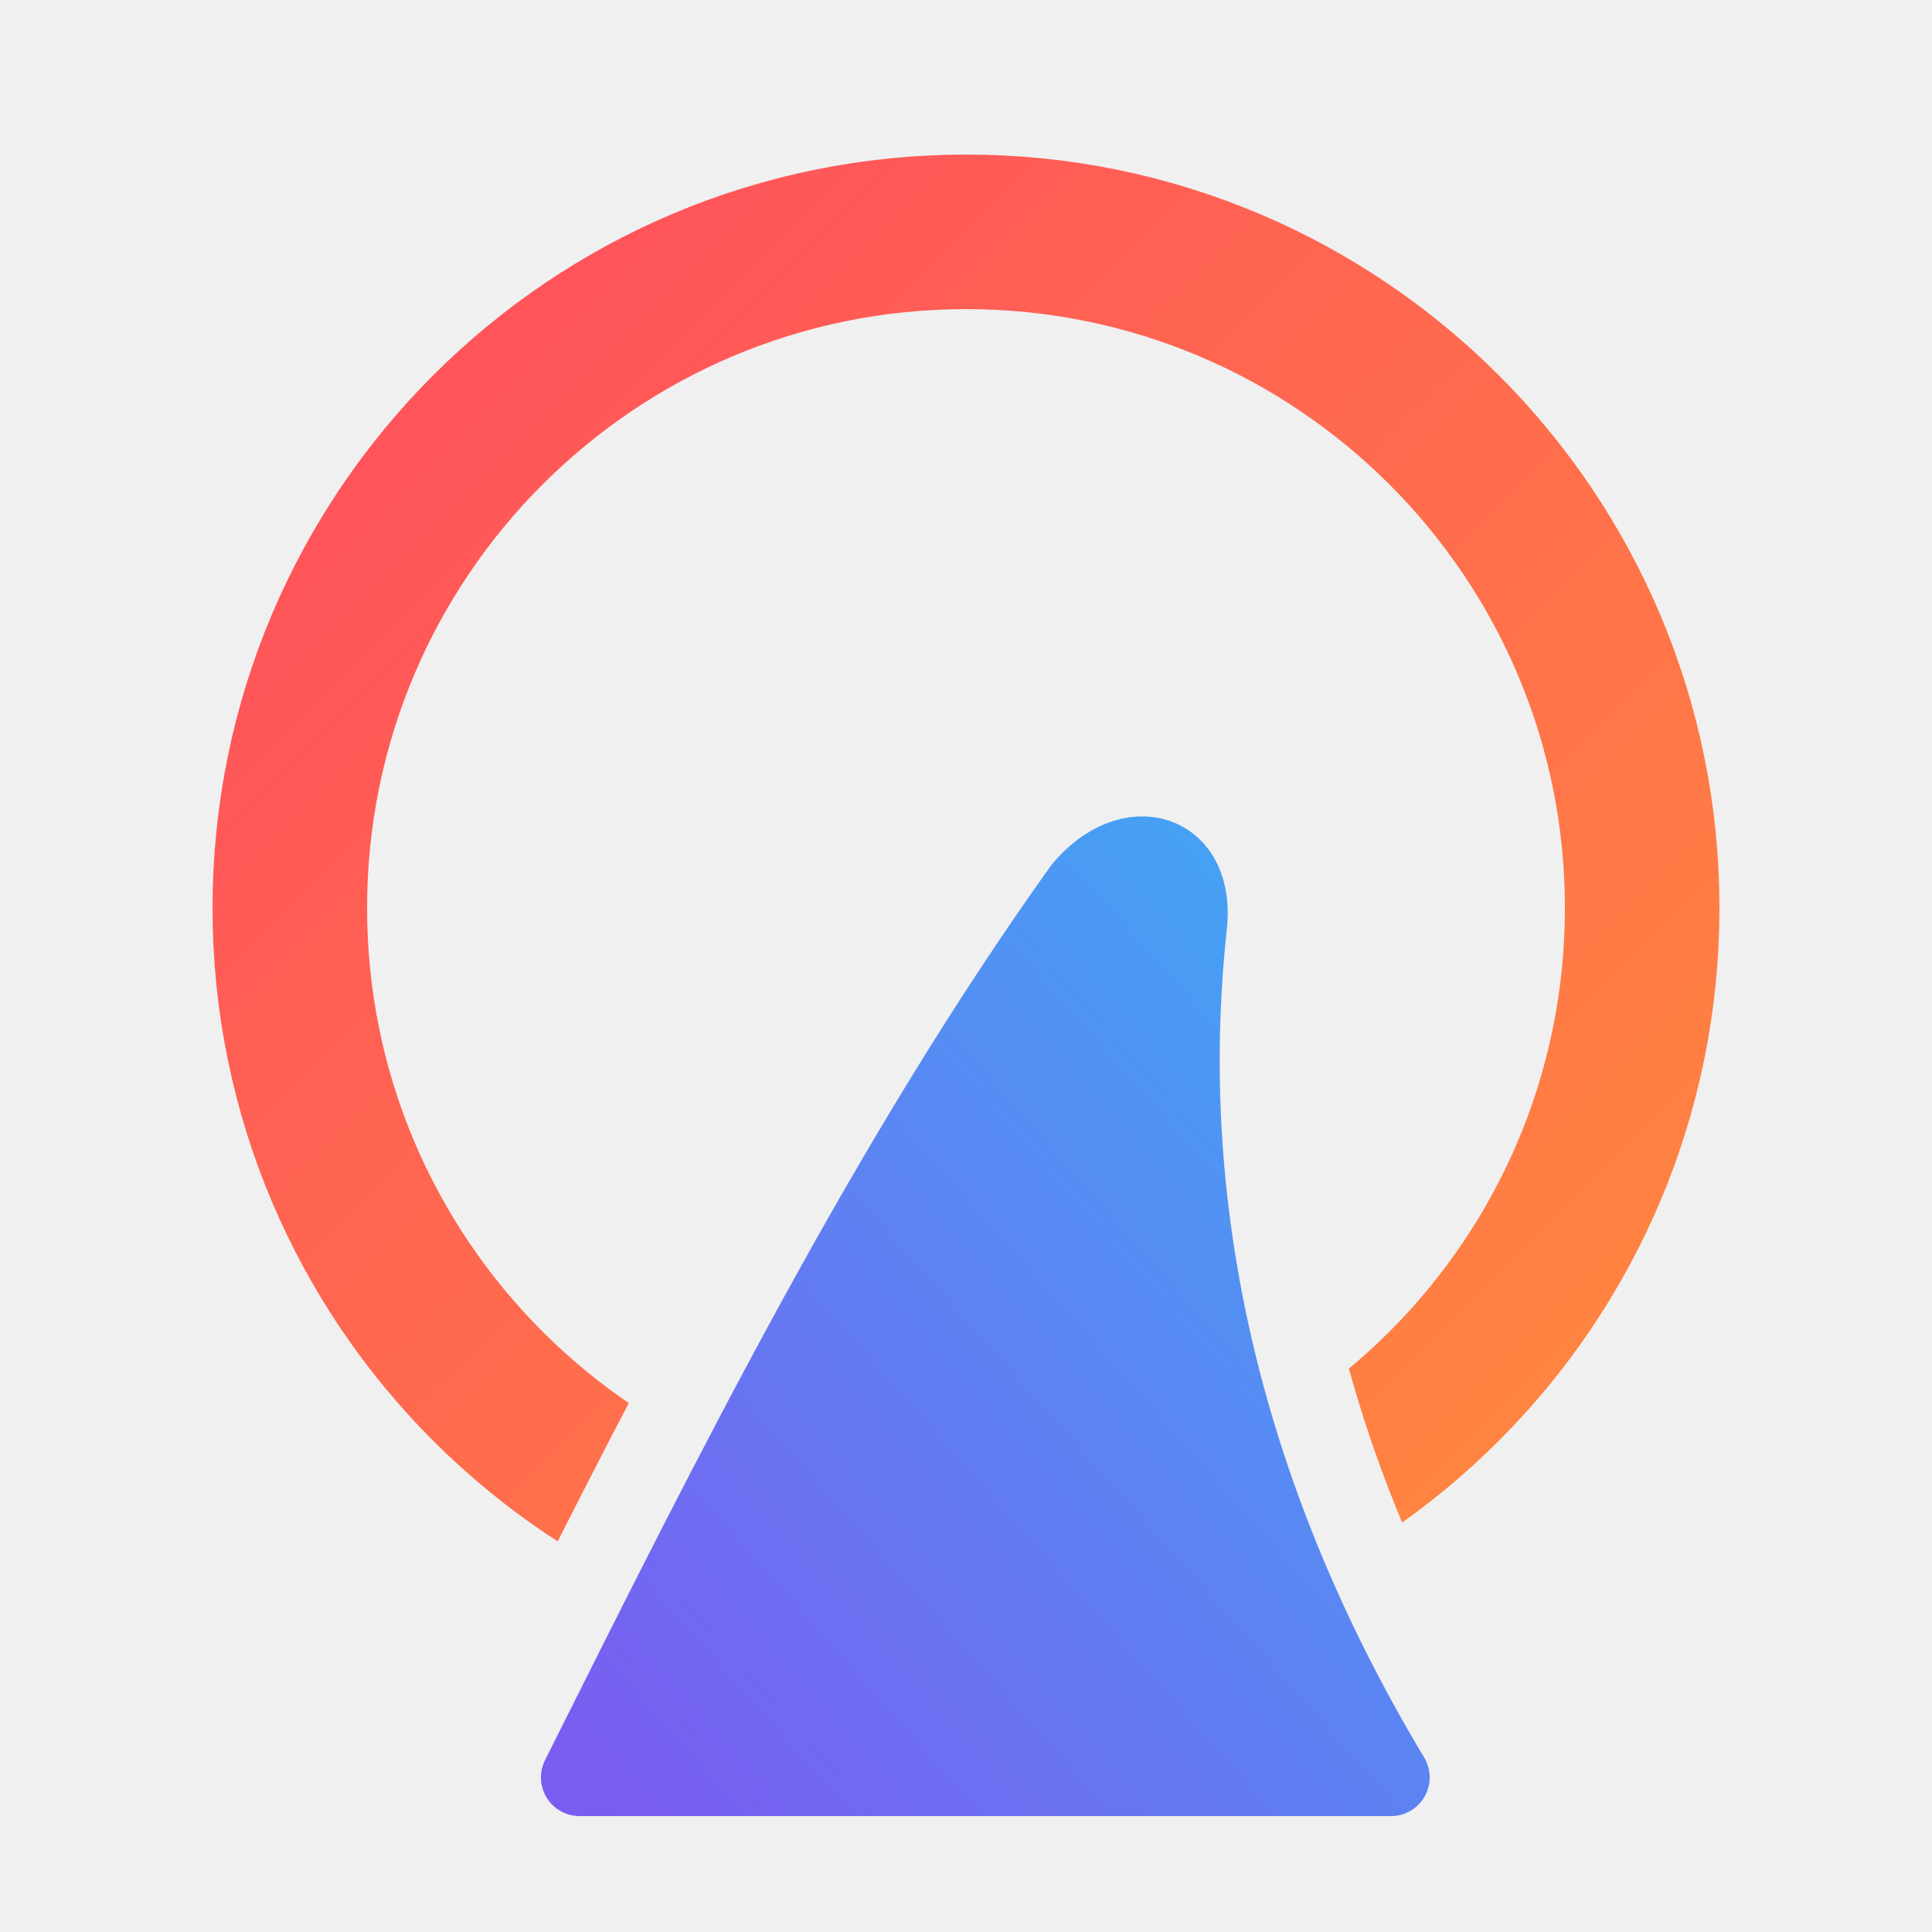
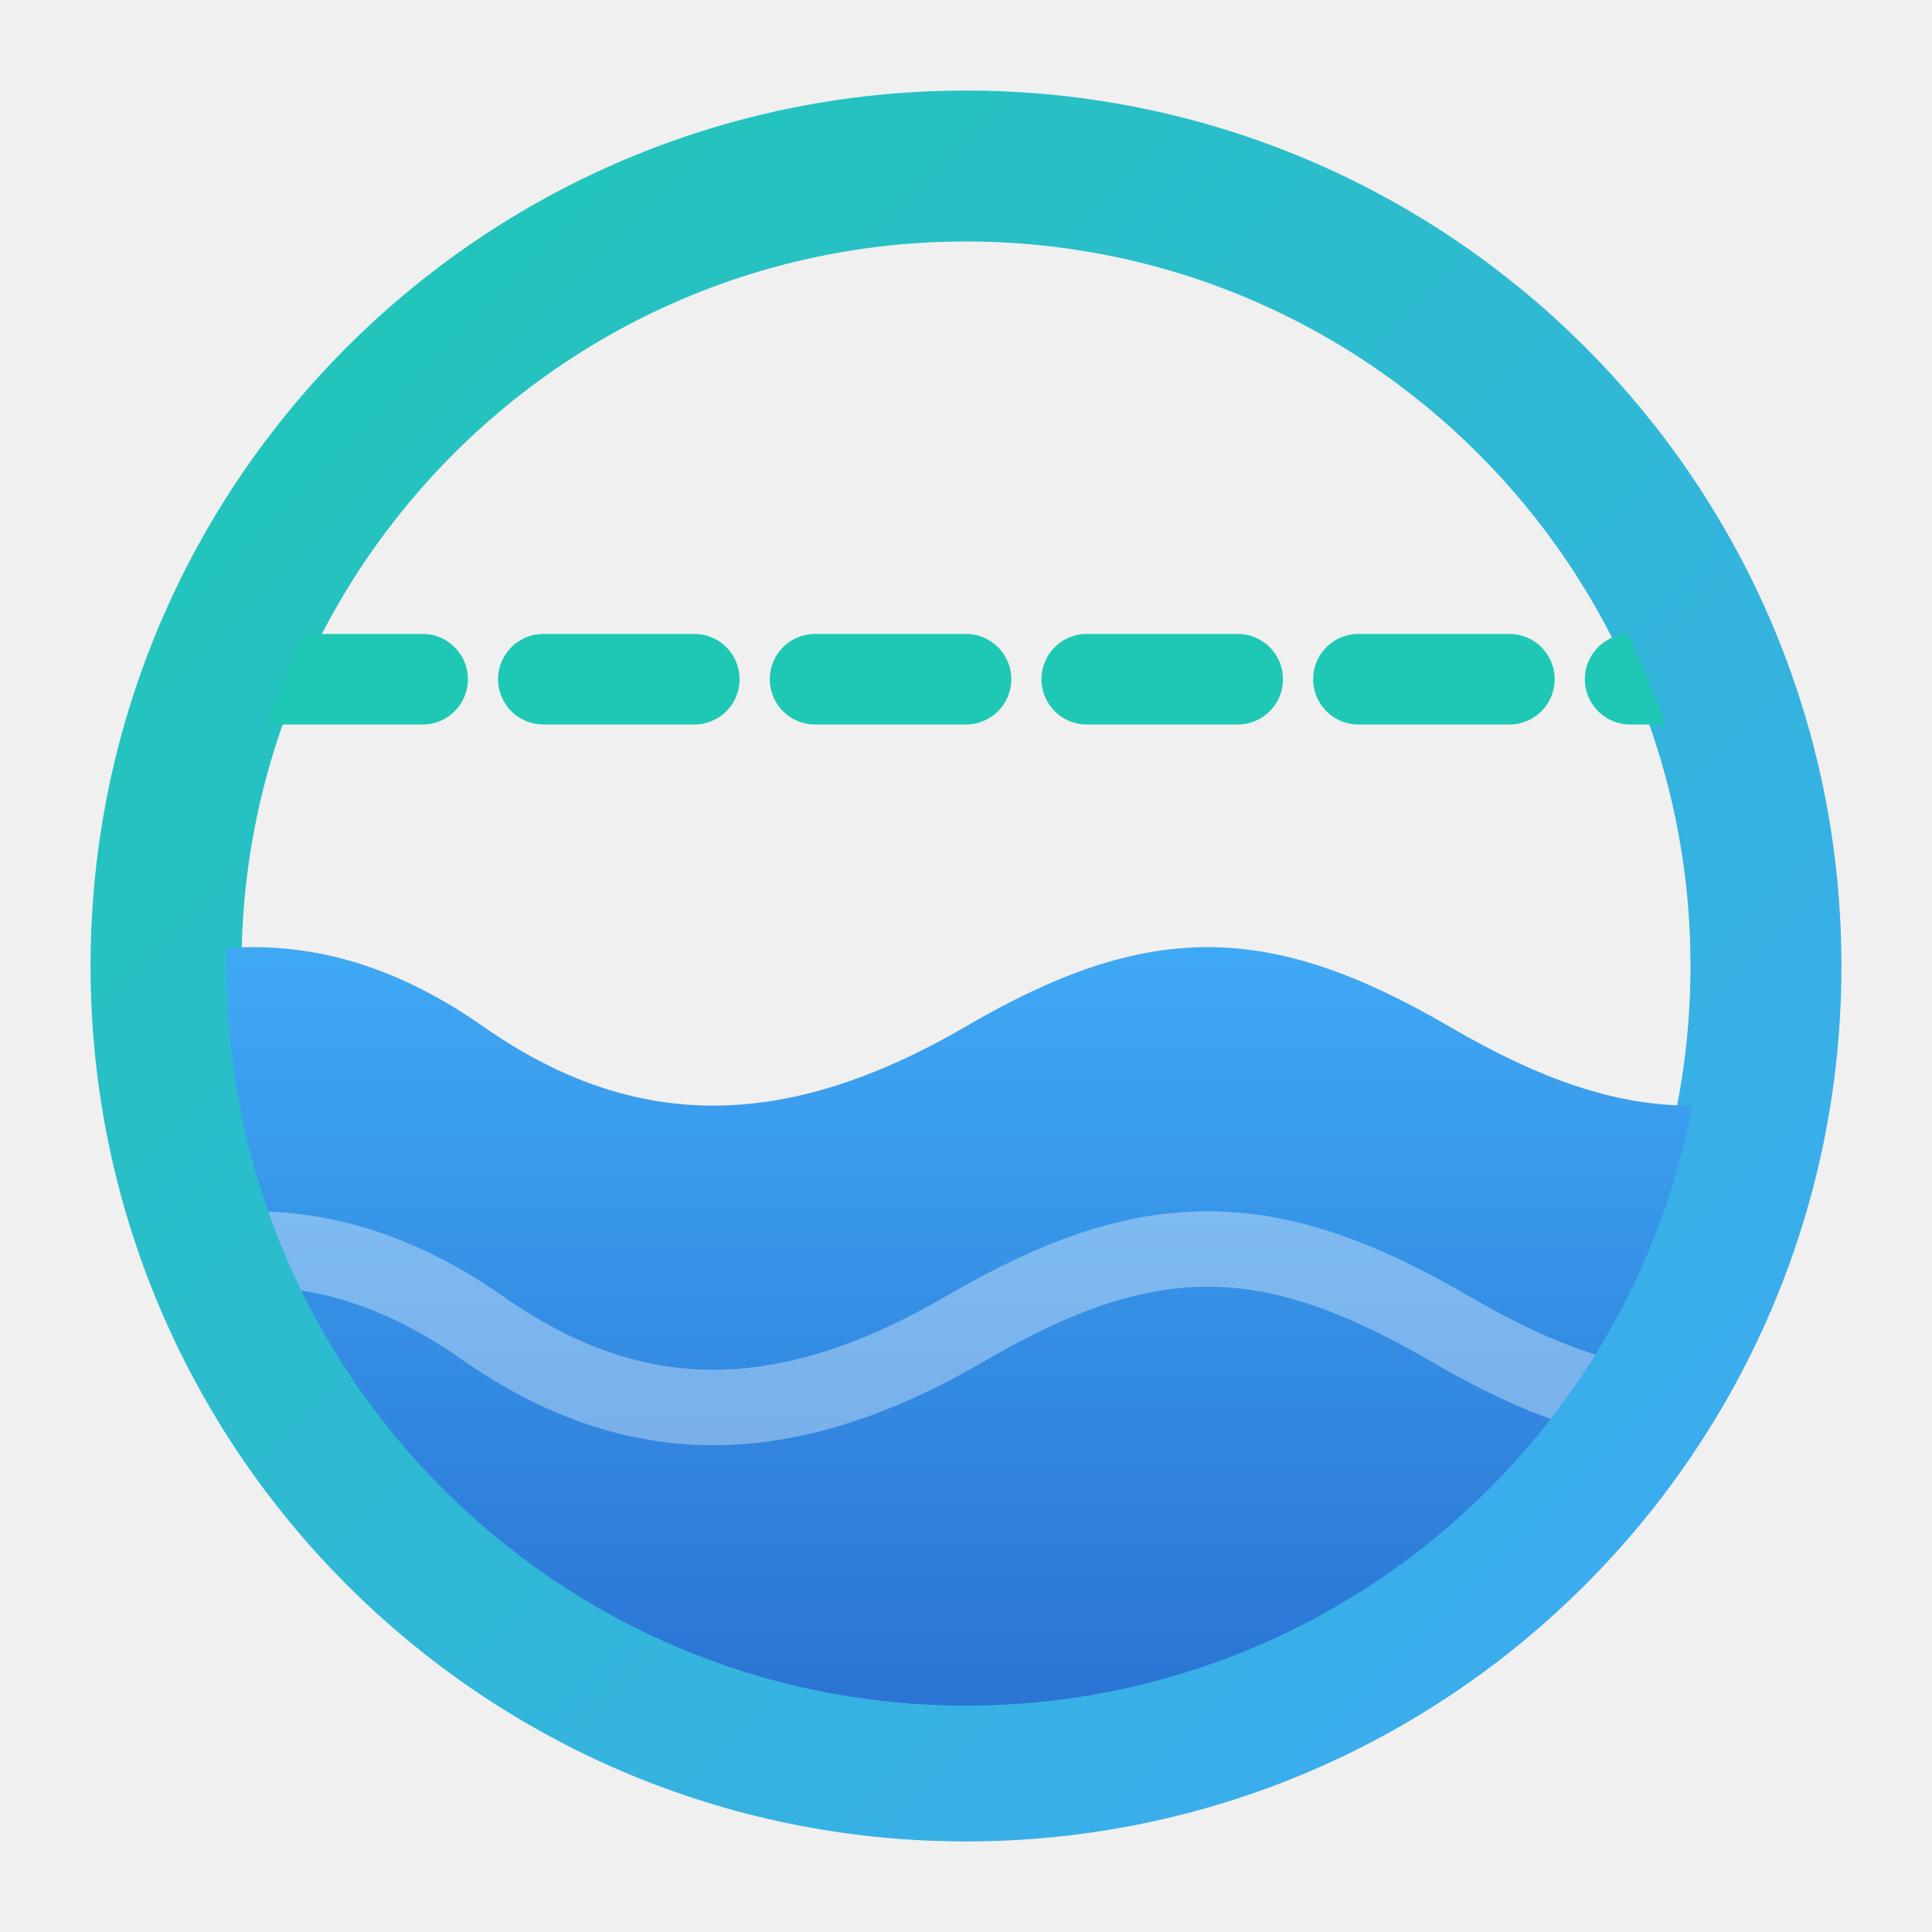
- <svg xmlns="http://www.w3.org/2000/svg" viewBox="0 0 100 100">
+ <svg xmlns="http://www.w3.org/2000/svg" viewBox="0 0 64 64">
  <defs>
-     <linearGradient id="fin" x1="0" y1="1" x2="1" y2="0">
-       <stop offset="0" stop-color="#7B5CF0" />
+     <linearGradient id="ot-ring" x1="0" y1="0" x2="1" y2="1">
+       <stop offset="0" stop-color="#1FC8B4" />
      <stop offset="1" stop-color="#3FA9F5" />
    </linearGradient>
-     <linearGradient id="o" x1="0" y1="0" x2="1" y2="1">
-       <stop offset="0" stop-color="#FF4D5E" />
-       <stop offset="1" stop-color="#FF8A3D" />
+     <linearGradient id="ot-water" x1="0" y1="0" x2="0" y2="1">
+       <stop offset="0" stop-color="#3FA9F5" />
+       <stop offset="1" stop-color="#2463C9" />
    </linearGradient>
-     <mask id="cut" maskUnits="userSpaceOnUse" x="0" y="0" width="100" height="100">
-       <rect width="100" height="100" fill="#fff" />
-       <path d="M30 92 C38 76 46 60 56 46 C58.5 43 62 44 61.5 48 C60 62 63 77 72 92 Z" fill="#000" stroke="#000" stroke-width="13" stroke-linejoin="round" />
-     </mask>
+     <clipPath id="ot-in">
+       <circle cx="32" cy="32" r="24.5" />
+     </clipPath>
  </defs>
-   <circle cx="50" cy="47" r="35" fill="none" stroke="url(#o)" stroke-width="8" mask="url(#cut)" />
-   <path d="M30 92 C38 76 46 60 56 46 C58.5 43 62 44 61.5 48 C60 62 63 77 72 92 Z" fill="url(#fin)" stroke="url(#fin)" stroke-width="4" stroke-linejoin="round" />
+   <circle cx="32" cy="32" r="26.5" fill="none" stroke="url(#ot-ring)" stroke-width="5" />
+   <g clip-path="url(#ot-in)">
+     <path d="M0 22.5 H64" stroke="#1FC8B4" stroke-width="3" stroke-dasharray="5 4" stroke-linecap="round" />
+     <path d="M0 34 C6 30.5 11 30.5 16 34 S26 37.5 32 34 S42 30.5 48 34 S58 37.5 64 34 V64 H0 Z" fill="url(#ot-water)" />
+     <path d="M0 44 C6 40.5 11 40.5 16 44 S26 47.5 32 44 S42 40.5 48 44 S58 47.5 64 44" fill="none" stroke="#fff" stroke-opacity=".35" stroke-width="2.5" stroke-linecap="round" />
+   </g>
</svg>
